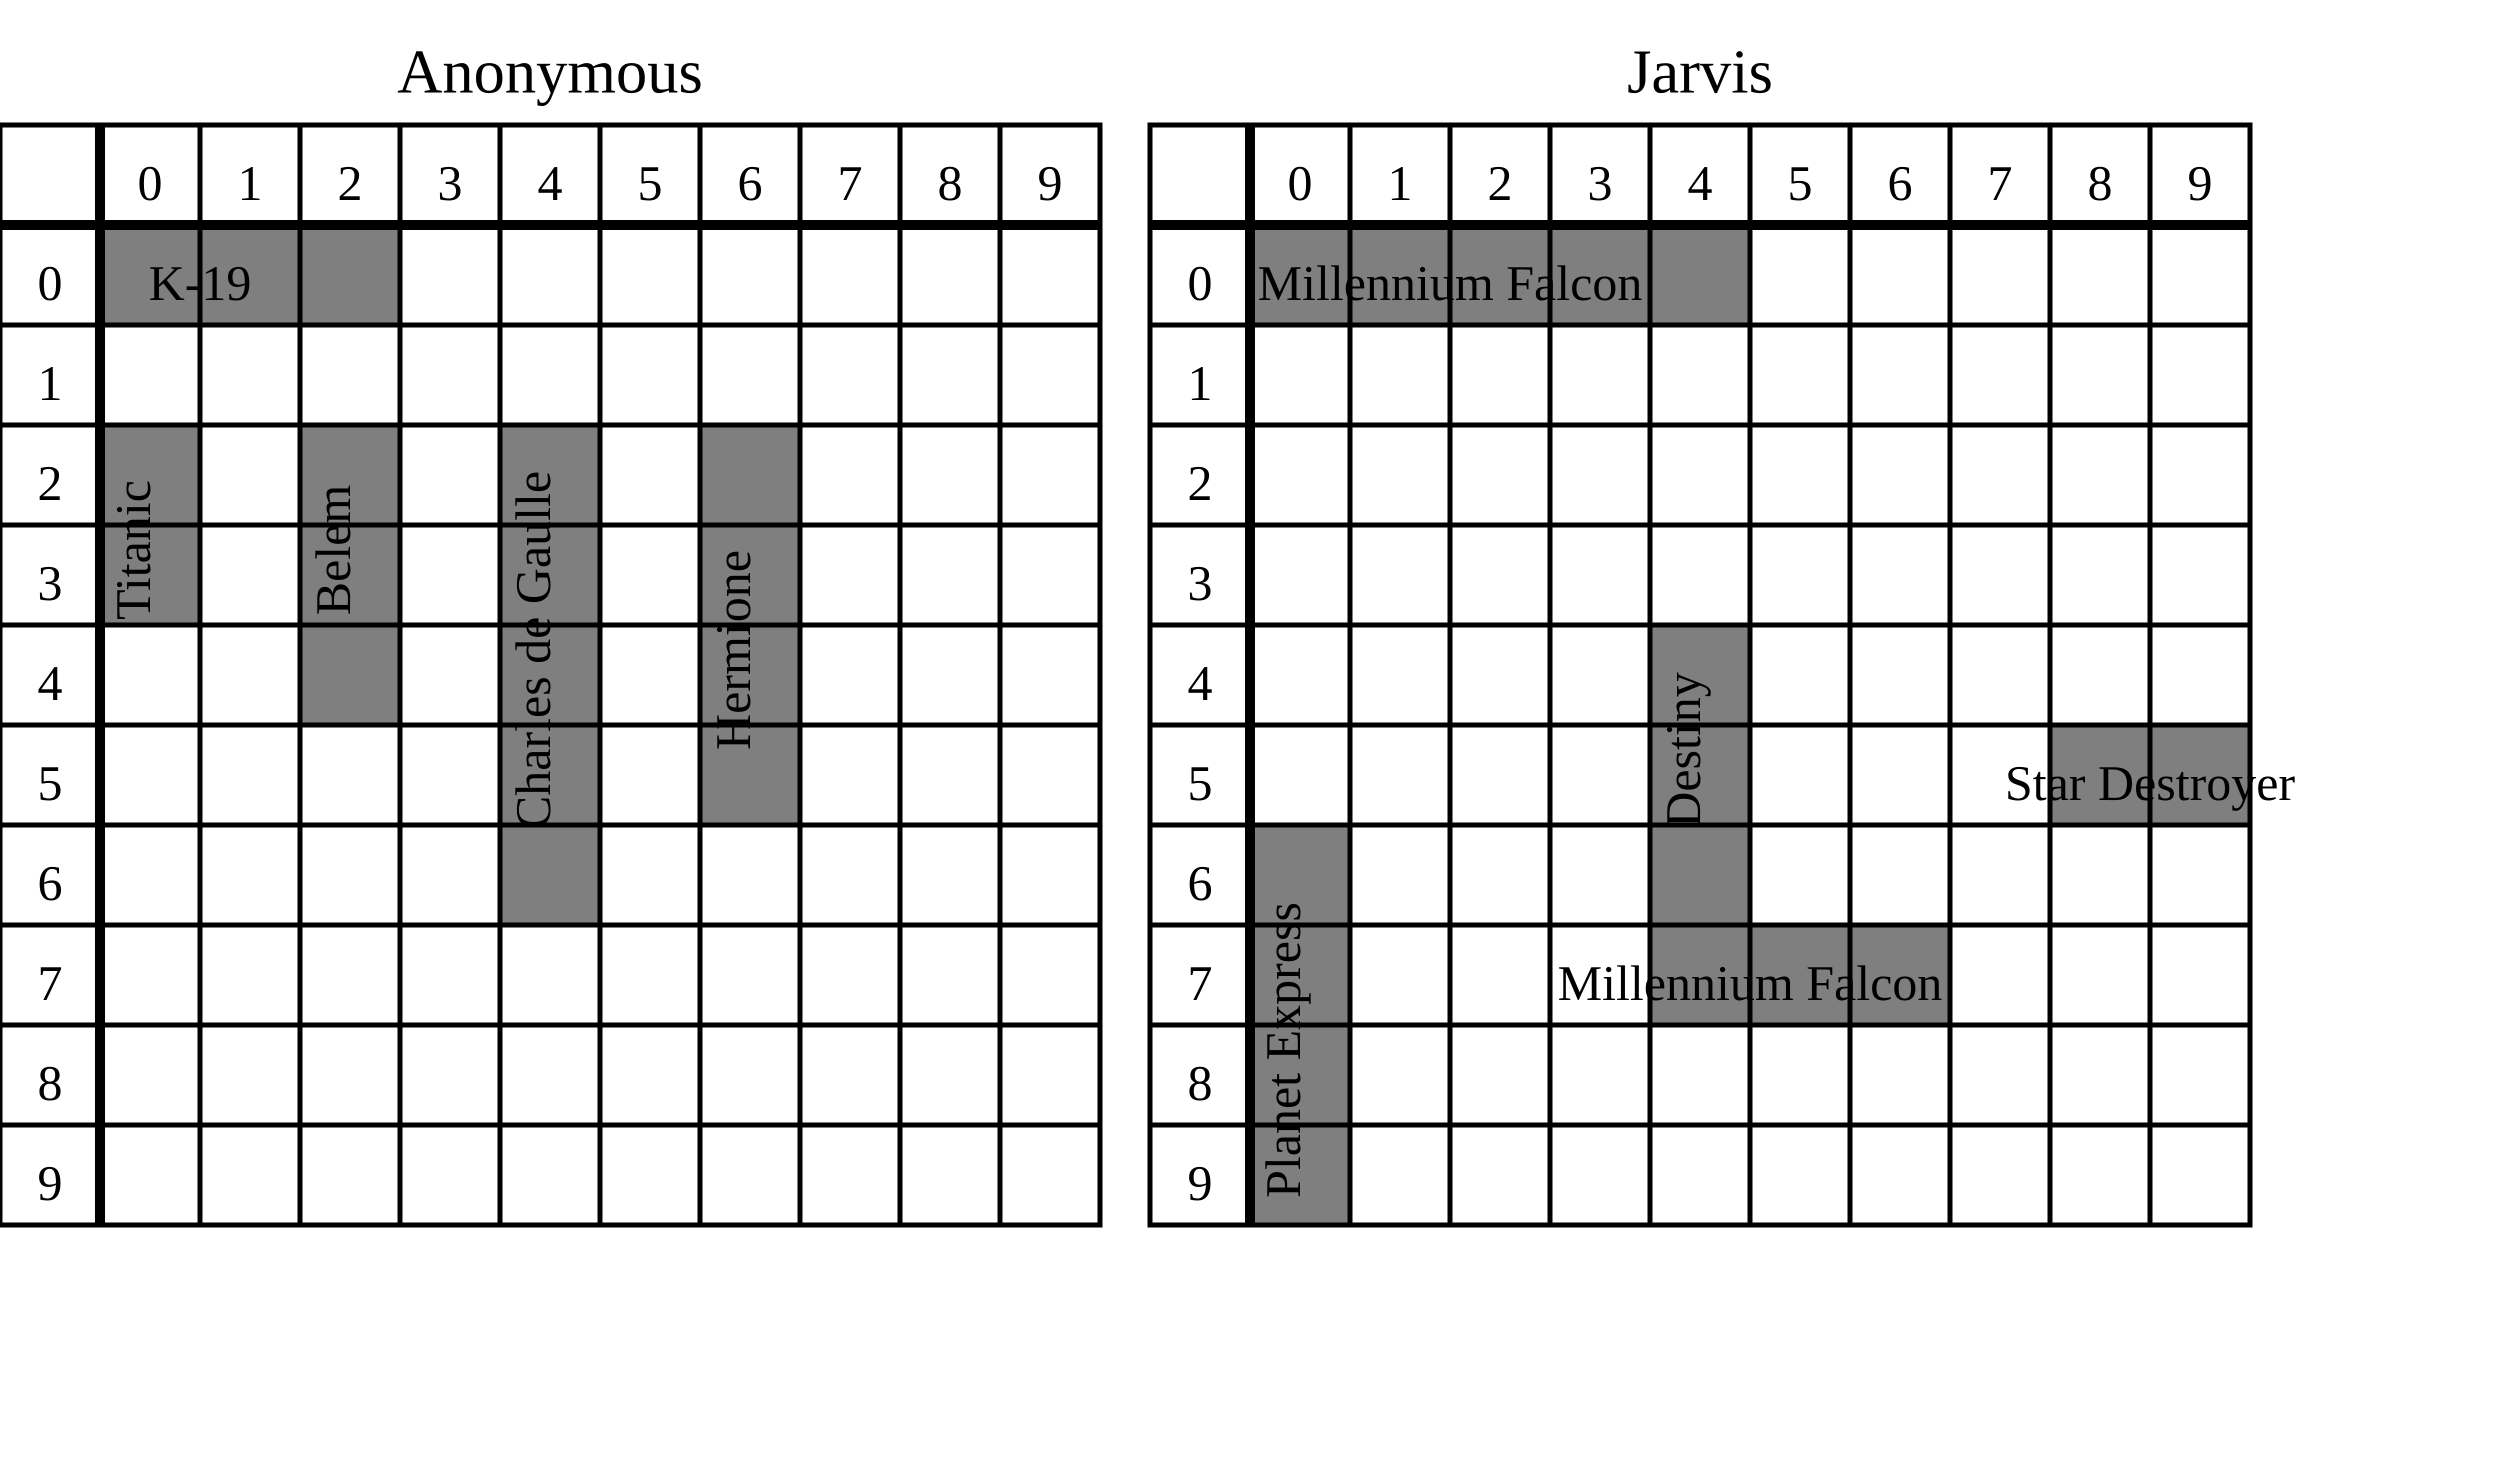
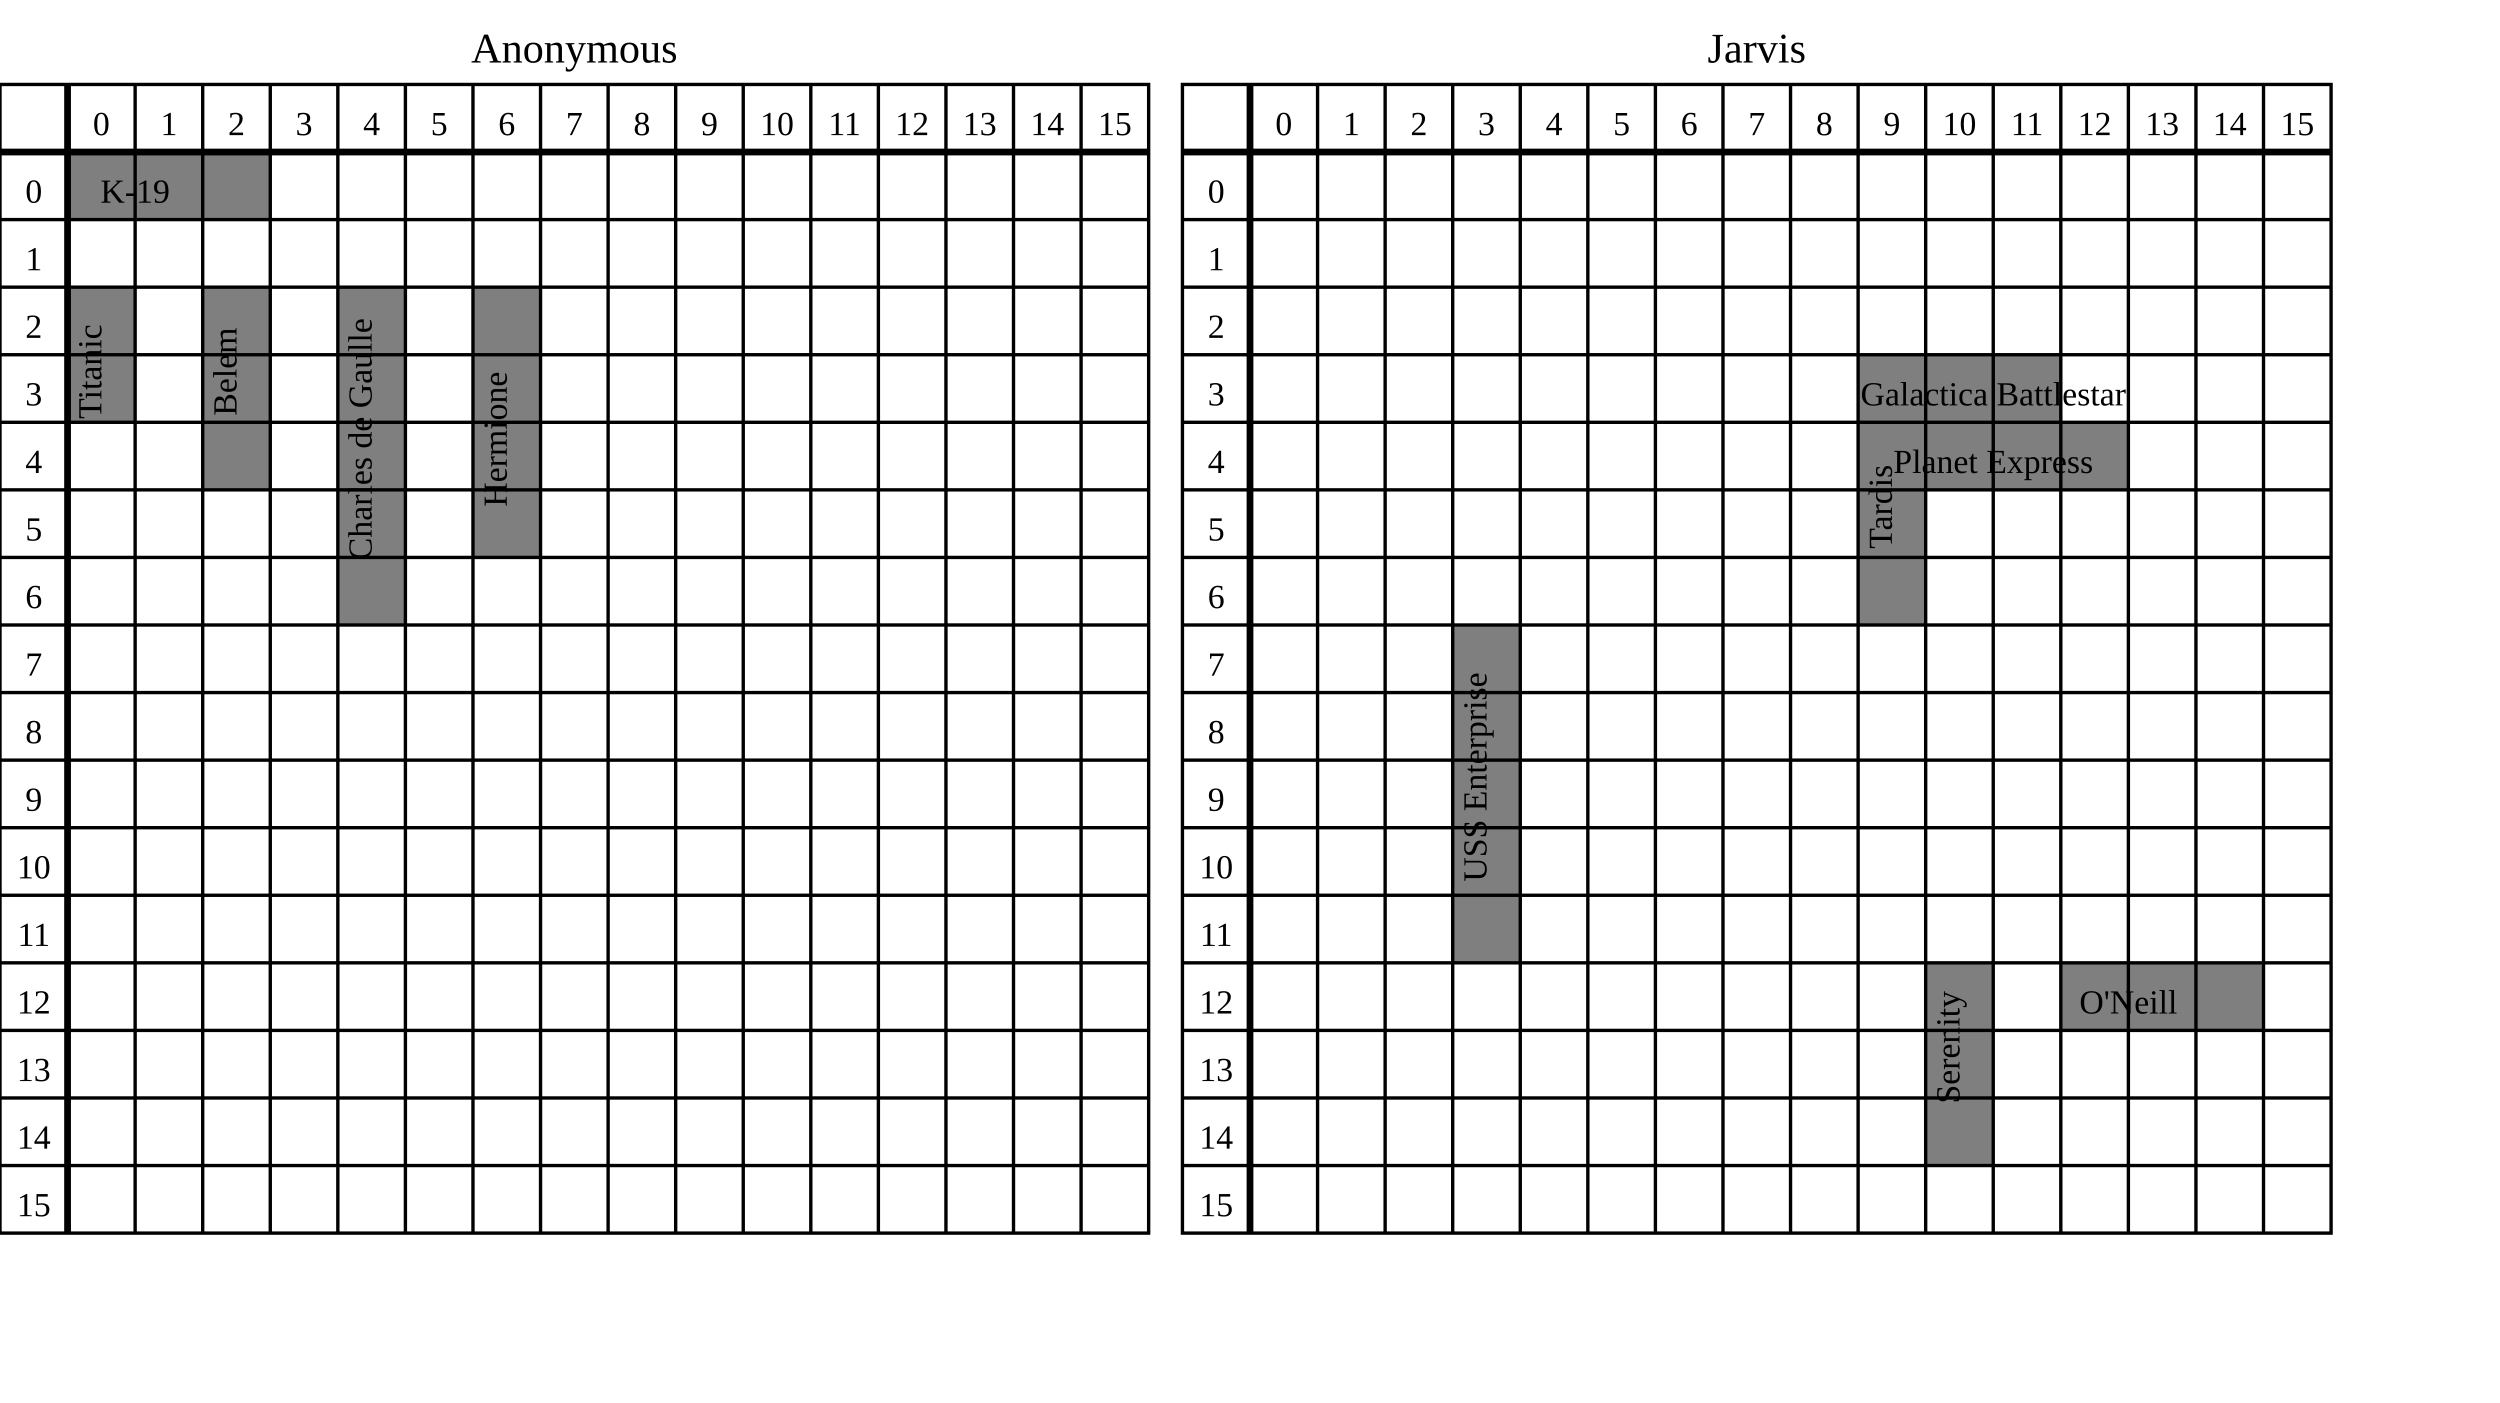
- <svg xmlns="http://www.w3.org/2000/svg" version="1.1" width="1000" height="590">
+ <svg xmlns="http://www.w3.org/2000/svg" version="1.1" width="1480" height="830">
  <defs>
    <symbol id="fire">
      <g transform="scale(40, 40)">
        <g transform="matrix(0.00220524,0,0,0.00220663,-0.03301685,-0.03549806)" id="g3381">
          <g id="g3">
            <linearGradient id="SVGID_1_" y2="16.456" gradientUnits="userSpaceOnUse" x2="230.93" y1="16.456" x1="229.97">
              <stop style="stop-color:#6D0000" offset="0" id="stop6" />
              <stop style="stop-color:#ED1C24" offset="1" id="stop8" />
            </linearGradient>
            <path style="fill:url(#SVGID_1_)" d="m 230.23,16.52 c 0.251,0.074 0.481,0.182 0.703,0.306 -0.321,-0.246 -0.64,-0.494 -0.962,-0.739 l 0.26,0.433 z" id="path10" />
            <linearGradient id="SVGID_2_" y2="17.204" gradientUnits="userSpaceOnUse" x2="231.92" y1="17.204" x1="230.93">
              <stop style="stop-color:#6D0000" offset="0" id="stop13" />
              <stop style="stop-color:#ED1C24" offset="1" id="stop15" />
            </linearGradient>
            <path style="fill:url(#SVGID_2_)" d="m 230.93,16.826 c 0.329,0.252 0.658,0.504 0.985,0.757 -0.3,-0.299 -0.63,-0.556 -0.99,-0.757 z" id="path17" />
            <linearGradient id="SVGID_3_" y2="243.42" gradientUnits="userSpaceOnUse" x2="468.44" y1="243.42" x1="14.975">
              <stop style="stop-color:#6D0000" offset="0" id="stop20" />
              <stop style="stop-color:#ED1C24" offset="1" id="stop22" />
            </linearGradient>
            <path style="fill:url(#SVGID_3_)" d="m 445.06,397.39 c -15.36,-0.273 -28.584,-7.196 -40.049,-16.6 -9.835,-6.95 -15.792,-17.681 -15.562,-29.751 0.822,-3.735 0.521,-7.889 3.288,-10.715 -2.205,-8.897 -3.043,-17.811 -2.047,-27.242 0.908,-4.34 2.047,-8.091 4.398,-11.682 2.091,-2.971 5.234,-3.259 8.45,-3.808 -4.513,-2.754 -7.283,-7.656 -7.341,-12.748 1.804,-8.32 9.981,-13.772 15.445,-19.844 11.279,-9.777 21.113,-20.493 24.546,-34.611 -2.625,2.307 -4.615,5.566 -7.744,7.369 -3.117,3.347 -7.759,4.659 -12.604,4.946 -3.995,-0.546 -8.683,-3.128 -9.749,-7.368 -1.976,-2.785 -1.587,-6.605 -1.212,-10.082 2.075,-5.537 5.004,-11.262 9.461,-15.459 10.757,-12.345 29.001,-12.589 43.565,-8.235 -14.781,-9.446 -35.662,-8.912 -51.527,-16.397 -6.057,-2.076 -11.682,-5.58 -16.238,-10.715 -4.297,-6.403 -5.897,-14.032 -6.316,-22.18 1.73,-14.465 9.504,-27.516 14.811,-41.159 9.577,-19.873 12.056,-43.827 10.758,-65.631 -2.118,18.272 -9.012,35.059 -21.27,48.932 l -10.281,8.581 c -9.434,7.744 -20.928,12.936 -32.984,13.555 -10.786,-0.836 -21.675,-3.273 -30.486,-9.735 -10.095,-7.874 -5.306,-22.02 -3.374,-32.39 -3.648,8.004 -10.441,18.171 -20.104,19.296 -6.345,1.831 -10.988,-4.572 -14.58,-7.773 l 0.073,-0.072 c -5.58,-6.994 -8.87,-14.782 -12.518,-22.728 -3.923,-10.239 -8.855,-19.786 -15.042,-28.901 -4.841,-6.85 -10.759,-11.903 -16.915,-16.66 1.351,1.34 2.261,3.459 3.892,4.562 6.116,9.201 7.904,20.046 7.082,31.525 -2.004,11.984 -8.191,23.088 -18.2,31.583 -5.58,3.446 -11.204,9.186 -18.357,8.234 -4.658,0.13 -8.091,-3.576 -11.105,-7.196 l -0.418,0.101 c -3.375,-5.999 -6.144,-12.257 -7.312,-18.948 -1.226,-4.226 -0.937,-8.827 -2.74,-12.634 0.477,5.855 0.606,11.551 -0.101,17.407 -0.332,9.763 -4.211,20.925 -14.624,24.516 -10.67,3.158 -19.468,-1.946 -26.997,-8.495 0.159,-0.865 -0.764,-0.432 -1.11,-0.922 -2.48,-2.611 -5.986,-4.024 -8.811,-6.447 -1.01,0.346 -0.938,-1.615 -1.789,-0.418 l -0.346,-1.009 c -0.086,0.086 -0.246,0.245 -0.419,0.245 -0.173,-0.331 -0.677,-0.504 -0.258,-0.75 l -1.616,-0.765 c -1.975,-1.917 -4.96,-3.519 -7.687,-4.514 -6.676,-5.018 -15.185,-7.312 -22.67,-9.792 0,0.174 0.087,0.26 -0.086,0.433 -0.506,0.173 -0.606,-0.417 -0.866,-0.677 -18.546,-5.264 -40.798,-5.727 -59.689,-0.707 -1.688,0.52 -2.958,1.644 -4.816,1.832 -4.226,2.077 -8.812,3.129 -12.332,6.734 15.071,-5.235 32.853,-9.143 49.192,-4.37 4.947,1.816 9.965,2.884 14.581,5.394 7.254,4.745 16.05,11.046 21.56,18.979 6.735,10.44 12.099,21.604 14.176,34.063 1.631,10.86 1.919,22.916 -0.619,33.386 -1.976,14.522 -16.585,23.405 -28.872,27.357 1.644,1.919 3.432,2.684 4.729,4.789 6.533,8.437 2.134,20.45 -1.773,28.712 -3.952,4.542 -7.802,9.173 -13.051,11.927 -19.511,10.456 -43.178,11.437 -65.488,14.796 22.829,-0.635 47.533,-1.803 66.67,11.09 4.961,3.188 10.009,7.284 13.109,12.187 2.51,5.493 3.173,12.706 -1.283,17.407 -7.528,3.734 -16.397,-0.261 -22.035,-5.293 1.398,4.903 4.585,9.043 8.68,12.387 1.731,2.02 4.789,1.832 5.985,3.852 8.335,2.654 16.383,8.683 22.974,14.969 5.35,7.097 8.653,15.389 7.125,24.301 0.13,5.364 -2.365,10.312 -5.135,14.666 -10.052,14.854 -18.56,29.377 -22.814,46.566 -0.418,0.765 -0.073,1.774 -0.923,2.309 -0.058,1.601 -0.13,3.733 -1.039,5.017 0.52,1.517 -0.317,2.728 -0.49,4.415 -1.284,7.153 -0.361,14.94 0.721,22.236 0.62,2.799 0.39,3.908 1.514,6.69 0.519,1.358 0.044,3.059 1.053,3.896 0.792,2.797 1.759,5.581 2.221,8.393 1.182,0.663 0.692,2.523 2.062,3.029 -0.158,2.204 2.307,3.805 3.013,5.146 -2.004,-5.321 -2.913,-11.436 -4.167,-17.52 -0.116,-12.231 1.471,-24.302 8.004,-34.555 1.888,-6.044 7.975,-10.354 11.739,-15.057 12.214,-10.211 26.434,-15.285 42.038,-16.786 10.514,-1.443 19.469,2.451 27.328,8.335 11.451,7.86 14.219,21.504 13.413,34.844 l 2.682,-4.774 c 5.437,-7.786 12.734,-16.269 22.858,-14.061 4.024,2.421 6.865,6.547 9.013,10.354 8.322,18.431 10.211,38.434 12.88,58.71 -0.795,-11.19 -0.045,-22.411 0.519,-33.963 1.441,-8.682 1.441,-18.086 5.781,-25.438 2.353,-2.409 3.938,-6.75 7.831,-7.108 -0.519,-1.371 -0.2,-3.232 0.476,-4.604 2.006,-3.59 6.216,-5.651 10.124,-6.546 1.947,0.231 4.312,-0.303 6.115,0.793 1.846,-0.706 3.071,0.981 4.86,1.227 4.341,2.25 9.635,5.25 12.734,8.954 0.027,-5.002 3.129,-8.854 5.394,-12.689 8.062,-9.418 20.507,-12.331 31.973,-13.211 8.22,-1.513 16.136,1.197 23.967,3.333 17.047,7.483 31.944,20.751 51.325,22.61 2.38,-0.546 4.441,1.833 6.966,1.125 8.682,0.938 14.191,0.133 22.585,-0.892 2.278,-0.795 4.916,-0.217 6.777,-1.256 l 0,0.173 c 4.24,-0.389 8.653,-1.616 12.791,-2.928 5.324,-2.178 12.102,-4.269 16.052,-7.629 -6.72,4.48 -15.3,4.99 -23.36,6.17 z M 403.04,197.8 c -0.174,0.159 -0.289,0.39 -0.448,0.562 -0.216,0.216 -0.461,0.361 -0.662,0.592 l 1.11,-1.15 z M 136.37,101.89 c 1.586,1.024 2.885,1.875 2.9,1.875 -1.198,-0.245 -2.221,-0.821 -3.303,-1.312 0.2,-0.27 0.2,-0.28 0.4,-0.56 z m -26.65,81.01 c 0,0 -0.865,-0.952 -0.951,-1.066 -0.203,-0.261 -0.26,-0.592 -0.461,-0.836 l 1.41,1.91 z m 265.77,154.74 c -1.152,3.201 -1.614,6.145 -1.889,8.162 l -0.258,1.731 -0.34,2.11 c 0,0 -0.043,1.759 -0.043,2.091 0,8.566 2.134,16.758 6.086,24.07 -0.75,-0.434 -1.456,-0.81 -2.235,-1.255 l -18.229,-9.62 -0.577,-0.332 -4.196,-1.167 c -7.773,-2.191 -17.45,-4.874 -28.31,-3 -18.402,1.614 -31.957,7.558 -41.36,18.127 -0.446,-0.143 -0.533,-0.173 -1.038,-0.331 -0.145,-0.015 -1.904,-0.158 -2.769,-0.23 -2.618,-0.634 -10.508,-2.542 -11.894,-2.786 l -2.73,-0.229 -2.48,0.562 c -9.403,2.135 -16.814,7.325 -20.854,14.609 l -0.199,0.345 -0.176,0.362 c -0.259,0.532 -0.171,1.125 -0.387,1.671 -1.025,0.98 -1.977,1.903 -2.698,2.812 -2.566,-3.302 -5.797,-6.646 -10.108,-9.242 l -2.351,-1.427 -2.669,-0.577 c -7.354,-1.602 -13.744,-0.521 -19.166,1.859 -3.878,-6.993 -8.912,-11.812 -13.642,-15.114 -12.489,-9.258 -25.57,-13.079 -38.895,-11.319 -11.624,1.14 -22.194,4.21 -31.87,8.768 1.542,-2.437 3.056,-4.846 4.772,-7.384 3.072,-4.816 6.851,-12.085 7.456,-20.823 l 0,0.129 c 0.015,-0.072 0,-0.146 0.015,-0.216 0.058,-0.736 0.231,-1.399 0.231,-2.15 0,-0.144 0,-0.288 -0.014,-0.417 0.158,-1.472 0.389,-2.928 0.389,-4.413 0,-10.153 -3.678,-20.334 -10.803,-29.81 l -0.807,-1.066 -0.981,-0.938 c -3.706,-3.548 -7.412,-6.202 -11.12,-8.869 2.309,-4.27 3.896,-8.897 3.896,-13.975 0,-5.033 -1.154,-10.282 -3.506,-15.416 l -0.446,-1.009 -0.606,-0.952 c -3.908,-6.173 -9.922,-11.899 -17.565,-16.845 5.985,-3.923 10.686,-8.74 14.305,-12.908 l 2.006,-2.336 0.979,-2.033 c 4.442,-9.389 6.663,-17.926 6.663,-25.569 0,-2.928 -0.621,-5.61 -1.284,-8.278 12.099,-8.062 20.117,-19.021 21.906,-31.64 1.456,-6.605 2.09,-13.311 2.09,-19.612 0,-7.053 -0.677,-13.586 -1.484,-18.907 -0.837,-5.062 -2.278,-10.065 -4.067,-15.1 1.414,-1.975 1.587,-2.234 3.158,-4.47 6.98,5.624 20.912,14.696 39.314,9.258 l 0.691,-0.23 c 5.278,-1.817 9.62,-5.177 13.455,-9.128 3.846,3.254 8.976,6.293 15.793,6.689 -0.164,-0.012 -0.325,-0.018 -0.493,-0.042 0,0 0.793,0.044 1.528,0.088 -0.351,-0.006 -0.693,-0.026 -1.036,-0.045 0.414,0.03 0.821,0.042 1.224,0.074 0.173,0 0.304,0.029 0.447,0.029 10.889,0.605 19.124,-5.148 24.156,-8.726 l 2.899,-1.99 1.326,-0.88 0.634,-0.548 c 7.109,-6.028 12.648,-13.166 16.774,-21.026 3.012,6.432 6.286,12.936 11.419,19.354 l 1.099,1.399 2.089,2.033 c 4.082,4.067 13.528,13.209 27.156,10.196 0.647,-0.087 1.255,-0.404 1.903,-0.534 1.976,3.866 4.674,7.586 8.868,10.859 10.125,7.428 22.859,11.638 38.953,12.879 l 1.054,0.071 1.053,-0.057 c 10.035,-0.506 19.902,-3.548 29.245,-8.552 -3.315,7.888 -6.359,16.498 -7.484,25.857 l -0.172,1.399 0.071,1.414 c 0.635,12.345 3.605,22.324 9.1,30.501 l 0.62,0.922 0.736,0.837 c 6.1,6.893 13.757,11.926 22.642,15.099 0.1,0.043 0.216,0.073 0.316,0.116 -0.015,0 -0.015,0.015 -0.015,0.029 0.086,0.03 0.174,0.101 0.274,0.129 0,0 -0.216,-0.087 -0.288,-0.115 -4.514,4.989 -8.351,10.989 -11.276,18.819 l -0.737,1.948 -0.217,2.047 c -0.187,1.615 -0.417,3.706 -0.417,6.072 0,3.316 0.895,7.167 2.566,11.045 1.716,5.48 5.062,9.807 9.273,12.865 -0.043,0.043 -4.428,4.413 -4.428,4.413 -5.494,5.264 -13.037,12.46 -15.415,23.535 l -0.392,1.773 0.029,1.816 c 0.015,2.785 0.447,5.51 1.196,8.15 -3.704,5.939 -5.363,11.723 -6.372,16.627 l -0.158,0.777 -0.089,0.794 c -0.345,3.217 -0.519,6.433 -0.519,9.648 0.01,5.49 0.69,11.06 1.71,16.67 z m 19.07,55.9 c 0.231,0.187 0.463,0.302 0.692,0.49 0.087,0.058 0.145,0.159 0.245,0.216 l -0.94,-0.71 z" id="path24" />
          </g>
          <g id="g26">
            <radialGradient id="SVGID_4_" gradientUnits="userSpaceOnUse" cy="16.456" cx="230.45" r="0.429">
              <stop style="stop-color:#FFF200" offset="0" id="stop29" />
              <stop style="stop-color:#F26822" offset="1" id="stop31" />
            </radialGradient>
            <path style="fill:url(#SVGID_4_)" d="m 230.23,16.52 c 0.251,0.074 0.481,0.182 0.703,0.306 -0.321,-0.246 -0.64,-0.494 -0.962,-0.739 l 0.26,0.433 z" id="path33" />
            <radialGradient id="SVGID_5_" gradientUnits="userSpaceOnUse" cy="17.204" cx="231.42" r="0.44">
              <stop style="stop-color:#FFF200" offset="0" id="stop36" />
              <stop style="stop-color:#F26822" offset="1" id="stop38" />
            </radialGradient>
            <path style="fill:url(#SVGID_5_)" d="m 230.93,16.826 c 0.329,0.252 0.658,0.504 0.985,0.757 -0.3,-0.299 -0.63,-0.556 -0.99,-0.757 z" id="path40" />
            <radialGradient id="SVGID_6_" gradientUnits="userSpaceOnUse" cy="236.07" cx="247.08" r="157.62">
              <stop style="stop-color:#FFF200" offset="0" id="stop43" />
              <stop style="stop-color:#F26822" offset="1" id="stop45" />
            </radialGradient>
            <path style="fill:url(#SVGID_6_)" d="m 403.04,197.8 c -0.174,0.159 -0.289,0.39 -0.448,0.562 -0.216,0.216 -0.461,0.361 -0.662,0.592 l 1.11,-1.15 z M 136.37,101.89 c 1.586,1.024 2.885,1.875 2.9,1.875 -1.198,-0.245 -2.221,-0.821 -3.303,-1.312 0.2,-0.27 0.2,-0.28 0.4,-0.56 z m -26.65,81.01 c 0,0 -0.865,-0.952 -0.951,-1.066 -0.203,-0.261 -0.26,-0.592 -0.461,-0.836 l 1.41,1.91 z m 265.77,154.74 c -1.152,3.201 -1.614,6.145 -1.889,8.162 l -0.258,1.731 -0.34,2.11 c 0,0 -0.043,1.759 -0.043,2.091 0,8.566 2.134,16.758 6.086,24.07 -0.75,-0.434 -1.456,-0.81 -2.235,-1.255 l -18.229,-9.62 -0.577,-0.332 -4.196,-1.167 c -7.773,-2.191 -17.45,-4.874 -28.31,-3 -18.402,1.614 -31.957,7.558 -41.36,18.127 -0.446,-0.143 -0.533,-0.173 -1.038,-0.331 -0.145,-0.015 -1.904,-0.158 -2.769,-0.23 -2.618,-0.634 -10.508,-2.542 -11.894,-2.786 l -2.73,-0.229 -2.48,0.562 c -9.403,2.135 -16.814,7.325 -20.854,14.609 l -0.199,0.345 -0.176,0.362 c -0.259,0.532 -0.171,1.125 -0.387,1.671 -1.025,0.98 -1.977,1.903 -2.698,2.812 -2.566,-3.302 -5.797,-6.646 -10.108,-9.242 l -2.351,-1.427 -2.669,-0.577 c -7.354,-1.602 -13.744,-0.521 -19.166,1.859 -3.878,-6.993 -8.912,-11.812 -13.642,-15.114 -12.489,-9.258 -25.57,-13.079 -38.895,-11.319 -11.624,1.14 -22.194,4.21 -31.87,8.768 1.542,-2.437 3.056,-4.846 4.772,-7.384 3.072,-4.816 6.851,-12.085 7.456,-20.823 l 0,0.129 c 0.015,-0.072 0,-0.146 0.015,-0.216 0.058,-0.736 0.231,-1.399 0.231,-2.15 0,-0.144 0,-0.288 -0.014,-0.417 0.158,-1.472 0.389,-2.928 0.389,-4.413 0,-10.153 -3.678,-20.334 -10.803,-29.81 l -0.807,-1.066 -0.981,-0.938 c -3.706,-3.548 -7.412,-6.202 -11.12,-8.869 2.309,-4.27 3.896,-8.897 3.896,-13.975 0,-5.033 -1.154,-10.282 -3.506,-15.416 l -0.446,-1.009 -0.606,-0.952 c -3.908,-6.173 -9.922,-11.899 -17.565,-16.845 5.985,-3.923 10.686,-8.74 14.305,-12.908 l 2.006,-2.336 0.979,-2.033 c 4.442,-9.389 6.663,-17.926 6.663,-25.569 0,-2.928 -0.621,-5.61 -1.284,-8.278 12.099,-8.062 20.117,-19.021 21.906,-31.64 1.456,-6.605 2.09,-13.311 2.09,-19.612 0,-7.053 -0.677,-13.586 -1.484,-18.907 -0.837,-5.062 -2.278,-10.065 -4.067,-15.1 1.414,-1.975 1.587,-2.234 3.158,-4.47 6.98,5.624 20.912,14.696 39.314,9.258 l 0.691,-0.23 c 5.278,-1.817 9.62,-5.177 13.455,-9.128 3.846,3.254 8.976,6.293 15.793,6.689 -0.164,-0.012 -0.325,-0.018 -0.493,-0.042 0,0 0.793,0.044 1.528,0.088 -0.351,-0.006 -0.693,-0.026 -1.036,-0.045 0.414,0.03 0.821,0.042 1.224,0.074 0.173,0 0.304,0.029 0.447,0.029 10.889,0.605 19.124,-5.148 24.156,-8.726 l 2.899,-1.99 1.326,-0.88 0.634,-0.548 c 7.109,-6.028 12.648,-13.166 16.774,-21.026 3.012,6.432 6.286,12.936 11.419,19.354 l 1.099,1.399 2.089,2.033 c 4.082,4.067 13.528,13.209 27.156,10.196 0.647,-0.087 1.255,-0.404 1.903,-0.534 1.976,3.866 4.674,7.586 8.868,10.859 10.125,7.428 22.859,11.638 38.953,12.879 l 1.054,0.071 1.053,-0.057 c 10.035,-0.506 19.902,-3.548 29.245,-8.552 -3.315,7.888 -6.359,16.498 -7.484,25.857 l -0.172,1.399 0.071,1.414 c 0.635,12.345 3.605,22.324 9.1,30.501 l 0.62,0.922 0.736,0.837 c 6.1,6.893 13.757,11.926 22.642,15.099 0.1,0.043 0.216,0.073 0.316,0.116 -0.015,0 -0.015,0.015 -0.015,0.029 0.086,0.03 0.174,0.101 0.274,0.129 0,0 -0.216,-0.087 -0.288,-0.115 -4.514,4.989 -8.351,10.989 -11.276,18.819 l -0.737,1.948 -0.217,2.047 c -0.187,1.615 -0.417,3.706 -0.417,6.072 0,3.316 0.895,7.167 2.566,11.045 1.716,5.48 5.062,9.807 9.273,12.865 -0.043,0.043 -4.428,4.413 -4.428,4.413 -5.494,5.264 -13.037,12.46 -15.415,23.535 l -0.392,1.773 0.029,1.816 c 0.015,2.785 0.447,5.51 1.196,8.15 -3.704,5.939 -5.363,11.723 -6.372,16.627 l -0.158,0.777 -0.089,0.794 c -0.345,3.217 -0.519,6.433 -0.519,9.648 0.01,5.49 0.69,11.06 1.71,16.67 z m 19.07,55.9 c 0.231,0.187 0.463,0.302 0.692,0.49 0.087,0.058 0.145,0.159 0.245,0.216 l -0.94,-0.71 z" id="path47" />
          </g>
        </g>
      </g>
    </symbol>
    <symbol id="missed">
      <g transform="scale(40, 40)">
        <g>
          <circle r="0.049" cy="0.5" cx="0.5" id="path3430" style="opacity:1;fill:#001560;fill-opacity:1;stroke:none;stroke-width:0.6;stroke-miterlimit:4;stroke-dasharray:none;stroke-opacity:1" />
          <circle r="0.129" cy="0.5" cx="0.5" id="path3430-2" style="opacity:0.8;fill:none;fill-opacity:1;stroke:#001560;stroke-width:0.038;stroke-miterlimit:4;stroke-dasharray:none;stroke-opacity:1" />
          <circle r="0.248" cy="0.5" cx="0.5" id="path3430-2-7" style="opacity:0.65;fill:none;fill-opacity:1;stroke:#001560;stroke-width:0.043;stroke-miterlimit:4;stroke-dasharray:none;stroke-opacity:1" />
          <circle r="0.403" cy="0.5" cx="0.5" id="path3430-2-7-4" style="opacity:0.5;fill:none;fill-opacity:1;stroke:#001560;stroke-width:0.07;stroke-miterlimit:4;stroke-dasharray:none;stroke-opacity:1" />
        </g>
      </g>
    </symbol>
  </defs>
-   <text x="220" y="25" transform="translate(0, 12) " alignment-baseline="central" fill="" text-anchor="middle" font-size="25">Anonymous</text>
-   <text x="680" y="25" transform="translate(0, 12) " alignment-baseline="central" fill="" text-anchor="middle" font-size="25">Jarvis</text>
+   <text x="340" y="25" transform="translate(0, 12) " alignment-baseline="central" fill="" text-anchor="middle" font-size="25">Anonymous</text>
+   <text x="1040" y="25" transform="translate(0, 12) " alignment-baseline="central" fill="" text-anchor="middle" font-size="25">Jarvis</text>
  <g transform="translate(0, 50)">
    <g>
-       <rect x="0" y="0" width="440" height="440" style="fill:rgb(255,255,255);stroke-width:2;stroke:rgb(0,0,0)" />
-       <line x1="40" y1="0" x2="40" y2="440" style="stroke:rgb(0,0,0);stroke-width:4" />
-       <line x1="0" y1="40" x2="440" y2="40" style="stroke:rgb(0,0,0);stroke-width:4" />
-       <line x1="80" y1="0" x2="80" y2="440" style="stroke:rgb(0,0,0);stroke-width:2" />
-       <line x1="120" y1="0" x2="120" y2="440" style="stroke:rgb(0,0,0);stroke-width:2" />
-       <line x1="160" y1="0" x2="160" y2="440" style="stroke:rgb(0,0,0);stroke-width:2" />
-       <line x1="200" y1="0" x2="200" y2="440" style="stroke:rgb(0,0,0);stroke-width:2" />
-       <line x1="240" y1="0" x2="240" y2="440" style="stroke:rgb(0,0,0);stroke-width:2" />
-       <line x1="280" y1="0" x2="280" y2="440" style="stroke:rgb(0,0,0);stroke-width:2" />
-       <line x1="320" y1="0" x2="320" y2="440" style="stroke:rgb(0,0,0);stroke-width:2" />
-       <line x1="360" y1="0" x2="360" y2="440" style="stroke:rgb(0,0,0);stroke-width:2" />
-       <line x1="400" y1="0" x2="400" y2="440" style="stroke:rgb(0,0,0);stroke-width:2" />
-       <line x1="0" y1="80" x2="440" y2="80" style="stroke:rgb(0,0,0);stroke-width:2" />
-       <line x1="0" y1="120" x2="440" y2="120" style="stroke:rgb(0,0,0);stroke-width:2" />
-       <line x1="0" y1="160" x2="440" y2="160" style="stroke:rgb(0,0,0);stroke-width:2" />
-       <line x1="0" y1="200" x2="440" y2="200" style="stroke:rgb(0,0,0);stroke-width:2" />
-       <line x1="0" y1="240" x2="440" y2="240" style="stroke:rgb(0,0,0);stroke-width:2" />
-       <line x1="0" y1="280" x2="440" y2="280" style="stroke:rgb(0,0,0);stroke-width:2" />
-       <line x1="0" y1="320" x2="440" y2="320" style="stroke:rgb(0,0,0);stroke-width:2" />
-       <line x1="0" y1="360" x2="440" y2="360" style="stroke:rgb(0,0,0);stroke-width:2" />
-       <line x1="0" y1="400" x2="440" y2="400" style="stroke:rgb(0,0,0);stroke-width:2" />
+       <rect x="0" y="0" width="680" height="680" style="fill:rgb(255,255,255);stroke-width:2;stroke:rgb(0,0,0)" />
+       <line x1="40" y1="0" x2="40" y2="680" style="stroke:rgb(0,0,0);stroke-width:4" />
+       <line x1="0" y1="40" x2="680" y2="40" style="stroke:rgb(0,0,0);stroke-width:4" />
+       <line x1="80" y1="0" x2="80" y2="680" style="stroke:rgb(0,0,0);stroke-width:2" />
+       <line x1="120" y1="0" x2="120" y2="680" style="stroke:rgb(0,0,0);stroke-width:2" />
+       <line x1="160" y1="0" x2="160" y2="680" style="stroke:rgb(0,0,0);stroke-width:2" />
+       <line x1="200" y1="0" x2="200" y2="680" style="stroke:rgb(0,0,0);stroke-width:2" />
+       <line x1="240" y1="0" x2="240" y2="680" style="stroke:rgb(0,0,0);stroke-width:2" />
+       <line x1="280" y1="0" x2="280" y2="680" style="stroke:rgb(0,0,0);stroke-width:2" />
+       <line x1="320" y1="0" x2="320" y2="680" style="stroke:rgb(0,0,0);stroke-width:2" />
+       <line x1="360" y1="0" x2="360" y2="680" style="stroke:rgb(0,0,0);stroke-width:2" />
+       <line x1="400" y1="0" x2="400" y2="680" style="stroke:rgb(0,0,0);stroke-width:2" />
+       <line x1="440" y1="0" x2="440" y2="680" style="stroke:rgb(0,0,0);stroke-width:2" />
+       <line x1="480" y1="0" x2="480" y2="680" style="stroke:rgb(0,0,0);stroke-width:2" />
+       <line x1="520" y1="0" x2="520" y2="680" style="stroke:rgb(0,0,0);stroke-width:2" />
+       <line x1="560" y1="0" x2="560" y2="680" style="stroke:rgb(0,0,0);stroke-width:2" />
+       <line x1="600" y1="0" x2="600" y2="680" style="stroke:rgb(0,0,0);stroke-width:2" />
+       <line x1="640" y1="0" x2="640" y2="680" style="stroke:rgb(0,0,0);stroke-width:2" />
+       <line x1="0" y1="80" x2="680" y2="80" style="stroke:rgb(0,0,0);stroke-width:2" />
+       <line x1="0" y1="120" x2="680" y2="120" style="stroke:rgb(0,0,0);stroke-width:2" />
+       <line x1="0" y1="160" x2="680" y2="160" style="stroke:rgb(0,0,0);stroke-width:2" />
+       <line x1="0" y1="200" x2="680" y2="200" style="stroke:rgb(0,0,0);stroke-width:2" />
+       <line x1="0" y1="240" x2="680" y2="240" style="stroke:rgb(0,0,0);stroke-width:2" />
+       <line x1="0" y1="280" x2="680" y2="280" style="stroke:rgb(0,0,0);stroke-width:2" />
+       <line x1="0" y1="320" x2="680" y2="320" style="stroke:rgb(0,0,0);stroke-width:2" />
+       <line x1="0" y1="360" x2="680" y2="360" style="stroke:rgb(0,0,0);stroke-width:2" />
+       <line x1="0" y1="400" x2="680" y2="400" style="stroke:rgb(0,0,0);stroke-width:2" />
+       <line x1="0" y1="440" x2="680" y2="440" style="stroke:rgb(0,0,0);stroke-width:2" />
+       <line x1="0" y1="480" x2="680" y2="480" style="stroke:rgb(0,0,0);stroke-width:2" />
+       <line x1="0" y1="520" x2="680" y2="520" style="stroke:rgb(0,0,0);stroke-width:2" />
+       <line x1="0" y1="560" x2="680" y2="560" style="stroke:rgb(0,0,0);stroke-width:2" />
+       <line x1="0" y1="600" x2="680" y2="600" style="stroke:rgb(0,0,0);stroke-width:2" />
+       <line x1="0" y1="640" x2="680" y2="640" style="stroke:rgb(0,0,0);stroke-width:2" />
      <text x="60" y="20" transform="translate(0, 10) " alignment-baseline="central" fill="" text-anchor="middle" font-size="20">0</text>
      <text x="100" y="20" transform="translate(0, 10) " alignment-baseline="central" fill="" text-anchor="middle" font-size="20">1</text>
      <text x="140" y="20" transform="translate(0, 10) " alignment-baseline="central" fill="" text-anchor="middle" font-size="20">2</text>
      <text x="180" y="20" transform="translate(0, 10) " alignment-baseline="central" fill="" text-anchor="middle" font-size="20">3</text>
      <text x="220" y="20" transform="translate(0, 10) " alignment-baseline="central" fill="" text-anchor="middle" font-size="20">4</text>
      <text x="260" y="20" transform="translate(0, 10) " alignment-baseline="central" fill="" text-anchor="middle" font-size="20">5</text>
      <text x="300" y="20" transform="translate(0, 10) " alignment-baseline="central" fill="" text-anchor="middle" font-size="20">6</text>
      <text x="340" y="20" transform="translate(0, 10) " alignment-baseline="central" fill="" text-anchor="middle" font-size="20">7</text>
      <text x="380" y="20" transform="translate(0, 10) " alignment-baseline="central" fill="" text-anchor="middle" font-size="20">8</text>
      <text x="420" y="20" transform="translate(0, 10) " alignment-baseline="central" fill="" text-anchor="middle" font-size="20">9</text>
+       <text x="460" y="20" transform="translate(0, 10) " alignment-baseline="central" fill="" text-anchor="middle" font-size="20">10</text>
+       <text x="500" y="20" transform="translate(0, 10) " alignment-baseline="central" fill="" text-anchor="middle" font-size="20">11</text>
+       <text x="540" y="20" transform="translate(0, 10) " alignment-baseline="central" fill="" text-anchor="middle" font-size="20">12</text>
+       <text x="580" y="20" transform="translate(0, 10) " alignment-baseline="central" fill="" text-anchor="middle" font-size="20">13</text>
+       <text x="620" y="20" transform="translate(0, 10) " alignment-baseline="central" fill="" text-anchor="middle" font-size="20">14</text>
+       <text x="660" y="20" transform="translate(0, 10) " alignment-baseline="central" fill="" text-anchor="middle" font-size="20">15</text>
      <text x="20" y="60" transform="translate(0, 10) " alignment-baseline="central" fill="" text-anchor="middle" font-size="20">0</text>
      <text x="20" y="100" transform="translate(0, 10) " alignment-baseline="central" fill="" text-anchor="middle" font-size="20">1</text>
      <text x="20" y="140" transform="translate(0, 10) " alignment-baseline="central" fill="" text-anchor="middle" font-size="20">2</text>
      <text x="20" y="180" transform="translate(0, 10) " alignment-baseline="central" fill="" text-anchor="middle" font-size="20">3</text>
      <text x="20" y="220" transform="translate(0, 10) " alignment-baseline="central" fill="" text-anchor="middle" font-size="20">4</text>
      <text x="20" y="260" transform="translate(0, 10) " alignment-baseline="central" fill="" text-anchor="middle" font-size="20">5</text>
      <text x="20" y="300" transform="translate(0, 10) " alignment-baseline="central" fill="" text-anchor="middle" font-size="20">6</text>
      <text x="20" y="340" transform="translate(0, 10) " alignment-baseline="central" fill="" text-anchor="middle" font-size="20">7</text>
      <text x="20" y="380" transform="translate(0, 10) " alignment-baseline="central" fill="" text-anchor="middle" font-size="20">8</text>
      <text x="20" y="420" transform="translate(0, 10) " alignment-baseline="central" fill="" text-anchor="middle" font-size="20">9</text>
+       <text x="20" y="460" transform="translate(0, 10) " alignment-baseline="central" fill="" text-anchor="middle" font-size="20">10</text>
+       <text x="20" y="500" transform="translate(0, 10) " alignment-baseline="central" fill="" text-anchor="middle" font-size="20">11</text>
+       <text x="20" y="540" transform="translate(0, 10) " alignment-baseline="central" fill="" text-anchor="middle" font-size="20">12</text>
+       <text x="20" y="580" transform="translate(0, 10) " alignment-baseline="central" fill="" text-anchor="middle" font-size="20">13</text>
+       <text x="20" y="620" transform="translate(0, 10) " alignment-baseline="central" fill="" text-anchor="middle" font-size="20">14</text>
+       <text x="20" y="660" transform="translate(0, 10) " alignment-baseline="central" fill="" text-anchor="middle" font-size="20">15</text>
    </g>
    <rect x="280" y="120" width="40" height="160" style="fill:rgb(0, 0, 0);fill-opacity:0.5;" />
    <text x="300" y="200" transform="translate(0, 10) rotate(-90, 300, 200)" alignment-baseline="central" fill="" text-anchor="middle" font-size="20">Hermione</text>
    <rect x="40" y="40" width="120" height="40" style="fill:rgb(0, 0, 0);fill-opacity:0.5;" />
    <text x="80" y="60" transform="translate(0, 10) " alignment-baseline="central" fill="" text-anchor="middle" font-size="20">K-19</text>
    <rect x="40" y="120" width="40" height="80" style="fill:rgb(0, 0, 0);fill-opacity:0.5;" />
    <text x="60" y="160" transform="translate(0, 10) rotate(-90, 60, 160)" alignment-baseline="central" fill="" text-anchor="middle" font-size="20">Titanic</text>
    <rect x="120" y="120" width="40" height="120" style="fill:rgb(0, 0, 0);fill-opacity:0.5;" />
    <text x="140" y="160" transform="translate(0, 10) rotate(-90, 140, 160)" alignment-baseline="central" fill="" text-anchor="middle" font-size="20">Belem</text>
    <rect x="200" y="120" width="40" height="200" style="fill:rgb(0, 0, 0);fill-opacity:0.5;" />
    <text x="220" y="200" transform="translate(0, 10) rotate(-90, 220, 200)" alignment-baseline="central" fill="" text-anchor="middle" font-size="20">Charles de Gaulle</text>
  </g>
-   <g transform="translate(460, 50)">
+   <g transform="translate(700, 50)">
    <g>
-       <rect x="0" y="0" width="440" height="440" style="fill:rgb(255,255,255);stroke-width:2;stroke:rgb(0,0,0)" />
-       <line x1="40" y1="0" x2="40" y2="440" style="stroke:rgb(0,0,0);stroke-width:4" />
-       <line x1="0" y1="40" x2="440" y2="40" style="stroke:rgb(0,0,0);stroke-width:4" />
-       <line x1="80" y1="0" x2="80" y2="440" style="stroke:rgb(0,0,0);stroke-width:2" />
-       <line x1="120" y1="0" x2="120" y2="440" style="stroke:rgb(0,0,0);stroke-width:2" />
-       <line x1="160" y1="0" x2="160" y2="440" style="stroke:rgb(0,0,0);stroke-width:2" />
-       <line x1="200" y1="0" x2="200" y2="440" style="stroke:rgb(0,0,0);stroke-width:2" />
-       <line x1="240" y1="0" x2="240" y2="440" style="stroke:rgb(0,0,0);stroke-width:2" />
-       <line x1="280" y1="0" x2="280" y2="440" style="stroke:rgb(0,0,0);stroke-width:2" />
-       <line x1="320" y1="0" x2="320" y2="440" style="stroke:rgb(0,0,0);stroke-width:2" />
-       <line x1="360" y1="0" x2="360" y2="440" style="stroke:rgb(0,0,0);stroke-width:2" />
-       <line x1="400" y1="0" x2="400" y2="440" style="stroke:rgb(0,0,0);stroke-width:2" />
-       <line x1="0" y1="80" x2="440" y2="80" style="stroke:rgb(0,0,0);stroke-width:2" />
-       <line x1="0" y1="120" x2="440" y2="120" style="stroke:rgb(0,0,0);stroke-width:2" />
-       <line x1="0" y1="160" x2="440" y2="160" style="stroke:rgb(0,0,0);stroke-width:2" />
-       <line x1="0" y1="200" x2="440" y2="200" style="stroke:rgb(0,0,0);stroke-width:2" />
-       <line x1="0" y1="240" x2="440" y2="240" style="stroke:rgb(0,0,0);stroke-width:2" />
-       <line x1="0" y1="280" x2="440" y2="280" style="stroke:rgb(0,0,0);stroke-width:2" />
-       <line x1="0" y1="320" x2="440" y2="320" style="stroke:rgb(0,0,0);stroke-width:2" />
-       <line x1="0" y1="360" x2="440" y2="360" style="stroke:rgb(0,0,0);stroke-width:2" />
-       <line x1="0" y1="400" x2="440" y2="400" style="stroke:rgb(0,0,0);stroke-width:2" />
+       <rect x="0" y="0" width="680" height="680" style="fill:rgb(255,255,255);stroke-width:2;stroke:rgb(0,0,0)" />
+       <line x1="40" y1="0" x2="40" y2="680" style="stroke:rgb(0,0,0);stroke-width:4" />
+       <line x1="0" y1="40" x2="680" y2="40" style="stroke:rgb(0,0,0);stroke-width:4" />
+       <line x1="80" y1="0" x2="80" y2="680" style="stroke:rgb(0,0,0);stroke-width:2" />
+       <line x1="120" y1="0" x2="120" y2="680" style="stroke:rgb(0,0,0);stroke-width:2" />
+       <line x1="160" y1="0" x2="160" y2="680" style="stroke:rgb(0,0,0);stroke-width:2" />
+       <line x1="200" y1="0" x2="200" y2="680" style="stroke:rgb(0,0,0);stroke-width:2" />
+       <line x1="240" y1="0" x2="240" y2="680" style="stroke:rgb(0,0,0);stroke-width:2" />
+       <line x1="280" y1="0" x2="280" y2="680" style="stroke:rgb(0,0,0);stroke-width:2" />
+       <line x1="320" y1="0" x2="320" y2="680" style="stroke:rgb(0,0,0);stroke-width:2" />
+       <line x1="360" y1="0" x2="360" y2="680" style="stroke:rgb(0,0,0);stroke-width:2" />
+       <line x1="400" y1="0" x2="400" y2="680" style="stroke:rgb(0,0,0);stroke-width:2" />
+       <line x1="440" y1="0" x2="440" y2="680" style="stroke:rgb(0,0,0);stroke-width:2" />
+       <line x1="480" y1="0" x2="480" y2="680" style="stroke:rgb(0,0,0);stroke-width:2" />
+       <line x1="520" y1="0" x2="520" y2="680" style="stroke:rgb(0,0,0);stroke-width:2" />
+       <line x1="560" y1="0" x2="560" y2="680" style="stroke:rgb(0,0,0);stroke-width:2" />
+       <line x1="600" y1="0" x2="600" y2="680" style="stroke:rgb(0,0,0);stroke-width:2" />
+       <line x1="640" y1="0" x2="640" y2="680" style="stroke:rgb(0,0,0);stroke-width:2" />
+       <line x1="0" y1="80" x2="680" y2="80" style="stroke:rgb(0,0,0);stroke-width:2" />
+       <line x1="0" y1="120" x2="680" y2="120" style="stroke:rgb(0,0,0);stroke-width:2" />
+       <line x1="0" y1="160" x2="680" y2="160" style="stroke:rgb(0,0,0);stroke-width:2" />
+       <line x1="0" y1="200" x2="680" y2="200" style="stroke:rgb(0,0,0);stroke-width:2" />
+       <line x1="0" y1="240" x2="680" y2="240" style="stroke:rgb(0,0,0);stroke-width:2" />
+       <line x1="0" y1="280" x2="680" y2="280" style="stroke:rgb(0,0,0);stroke-width:2" />
+       <line x1="0" y1="320" x2="680" y2="320" style="stroke:rgb(0,0,0);stroke-width:2" />
+       <line x1="0" y1="360" x2="680" y2="360" style="stroke:rgb(0,0,0);stroke-width:2" />
+       <line x1="0" y1="400" x2="680" y2="400" style="stroke:rgb(0,0,0);stroke-width:2" />
+       <line x1="0" y1="440" x2="680" y2="440" style="stroke:rgb(0,0,0);stroke-width:2" />
+       <line x1="0" y1="480" x2="680" y2="480" style="stroke:rgb(0,0,0);stroke-width:2" />
+       <line x1="0" y1="520" x2="680" y2="520" style="stroke:rgb(0,0,0);stroke-width:2" />
+       <line x1="0" y1="560" x2="680" y2="560" style="stroke:rgb(0,0,0);stroke-width:2" />
+       <line x1="0" y1="600" x2="680" y2="600" style="stroke:rgb(0,0,0);stroke-width:2" />
+       <line x1="0" y1="640" x2="680" y2="640" style="stroke:rgb(0,0,0);stroke-width:2" />
      <text x="60" y="20" transform="translate(0, 10) " alignment-baseline="central" fill="" text-anchor="middle" font-size="20">0</text>
      <text x="100" y="20" transform="translate(0, 10) " alignment-baseline="central" fill="" text-anchor="middle" font-size="20">1</text>
      <text x="140" y="20" transform="translate(0, 10) " alignment-baseline="central" fill="" text-anchor="middle" font-size="20">2</text>
      <text x="180" y="20" transform="translate(0, 10) " alignment-baseline="central" fill="" text-anchor="middle" font-size="20">3</text>
      <text x="220" y="20" transform="translate(0, 10) " alignment-baseline="central" fill="" text-anchor="middle" font-size="20">4</text>
      <text x="260" y="20" transform="translate(0, 10) " alignment-baseline="central" fill="" text-anchor="middle" font-size="20">5</text>
      <text x="300" y="20" transform="translate(0, 10) " alignment-baseline="central" fill="" text-anchor="middle" font-size="20">6</text>
      <text x="340" y="20" transform="translate(0, 10) " alignment-baseline="central" fill="" text-anchor="middle" font-size="20">7</text>
      <text x="380" y="20" transform="translate(0, 10) " alignment-baseline="central" fill="" text-anchor="middle" font-size="20">8</text>
      <text x="420" y="20" transform="translate(0, 10) " alignment-baseline="central" fill="" text-anchor="middle" font-size="20">9</text>
+       <text x="460" y="20" transform="translate(0, 10) " alignment-baseline="central" fill="" text-anchor="middle" font-size="20">10</text>
+       <text x="500" y="20" transform="translate(0, 10) " alignment-baseline="central" fill="" text-anchor="middle" font-size="20">11</text>
+       <text x="540" y="20" transform="translate(0, 10) " alignment-baseline="central" fill="" text-anchor="middle" font-size="20">12</text>
+       <text x="580" y="20" transform="translate(0, 10) " alignment-baseline="central" fill="" text-anchor="middle" font-size="20">13</text>
+       <text x="620" y="20" transform="translate(0, 10) " alignment-baseline="central" fill="" text-anchor="middle" font-size="20">14</text>
+       <text x="660" y="20" transform="translate(0, 10) " alignment-baseline="central" fill="" text-anchor="middle" font-size="20">15</text>
      <text x="20" y="60" transform="translate(0, 10) " alignment-baseline="central" fill="" text-anchor="middle" font-size="20">0</text>
      <text x="20" y="100" transform="translate(0, 10) " alignment-baseline="central" fill="" text-anchor="middle" font-size="20">1</text>
      <text x="20" y="140" transform="translate(0, 10) " alignment-baseline="central" fill="" text-anchor="middle" font-size="20">2</text>
      <text x="20" y="180" transform="translate(0, 10) " alignment-baseline="central" fill="" text-anchor="middle" font-size="20">3</text>
      <text x="20" y="220" transform="translate(0, 10) " alignment-baseline="central" fill="" text-anchor="middle" font-size="20">4</text>
      <text x="20" y="260" transform="translate(0, 10) " alignment-baseline="central" fill="" text-anchor="middle" font-size="20">5</text>
      <text x="20" y="300" transform="translate(0, 10) " alignment-baseline="central" fill="" text-anchor="middle" font-size="20">6</text>
      <text x="20" y="340" transform="translate(0, 10) " alignment-baseline="central" fill="" text-anchor="middle" font-size="20">7</text>
      <text x="20" y="380" transform="translate(0, 10) " alignment-baseline="central" fill="" text-anchor="middle" font-size="20">8</text>
      <text x="20" y="420" transform="translate(0, 10) " alignment-baseline="central" fill="" text-anchor="middle" font-size="20">9</text>
+       <text x="20" y="460" transform="translate(0, 10) " alignment-baseline="central" fill="" text-anchor="middle" font-size="20">10</text>
+       <text x="20" y="500" transform="translate(0, 10) " alignment-baseline="central" fill="" text-anchor="middle" font-size="20">11</text>
+       <text x="20" y="540" transform="translate(0, 10) " alignment-baseline="central" fill="" text-anchor="middle" font-size="20">12</text>
+       <text x="20" y="580" transform="translate(0, 10) " alignment-baseline="central" fill="" text-anchor="middle" font-size="20">13</text>
+       <text x="20" y="620" transform="translate(0, 10) " alignment-baseline="central" fill="" text-anchor="middle" font-size="20">14</text>
+       <text x="20" y="660" transform="translate(0, 10) " alignment-baseline="central" fill="" text-anchor="middle" font-size="20">15</text>
    </g>
-     <rect x="40" y="280" width="40" height="160" style="fill:rgb(0, 0, 0);fill-opacity:0.5;" />
-     <text x="60" y="360" transform="translate(0, 10) rotate(-90, 60, 360)" alignment-baseline="central" fill="" text-anchor="middle" font-size="20">Planet Express</text>
-     <rect x="200" y="320" width="120" height="40" style="fill:rgb(0, 0, 0);fill-opacity:0.5;" />
-     <text x="240" y="340" transform="translate(0, 10) " alignment-baseline="central" fill="" text-anchor="middle" font-size="20">Millennium Falcon</text>
-     <rect x="360" y="240" width="80" height="40" style="fill:rgb(0, 0, 0);fill-opacity:0.5;" />
-     <text x="400" y="260" transform="translate(0, 10) " alignment-baseline="central" fill="" text-anchor="middle" font-size="20">Star Destroyer</text>
-     <rect x="200" y="200" width="40" height="120" style="fill:rgb(0, 0, 0);fill-opacity:0.5;" />
-     <text x="220" y="240" transform="translate(0, 10) rotate(-90, 220, 240)" alignment-baseline="central" fill="" text-anchor="middle" font-size="20">Destiny</text>
-     <rect x="40" y="40" width="200" height="40" style="fill:rgb(0, 0, 0);fill-opacity:0.5;" />
-     <text x="120" y="60" transform="translate(0, 10) " alignment-baseline="central" fill="" text-anchor="middle" font-size="20">Millennium Falcon</text>
+     <rect x="400" y="160" width="40" height="160" style="fill:rgb(0, 0, 0);fill-opacity:0.5;" />
+     <text x="420" y="240" transform="translate(0, 10) rotate(-90, 420, 240)" alignment-baseline="central" fill="" text-anchor="middle" font-size="20">Tardis</text>
+     <rect x="440" y="200" width="120" height="40" style="fill:rgb(0, 0, 0);fill-opacity:0.5;" />
+     <text x="480" y="220" transform="translate(0, 10) " alignment-baseline="central" fill="" text-anchor="middle" font-size="20">Planet Express</text>
+     <rect x="440" y="160" width="80" height="40" style="fill:rgb(0, 0, 0);fill-opacity:0.5;" />
+     <text x="480" y="180" transform="translate(0, 10) " alignment-baseline="central" fill="" text-anchor="middle" font-size="20">Galactica Battlestar</text>
+     <rect x="520" y="520" width="120" height="40" style="fill:rgb(0, 0, 0);fill-opacity:0.5;" />
+     <text x="560" y="540" transform="translate(0, 10) " alignment-baseline="central" fill="" text-anchor="middle" font-size="20">O'Neill</text>
+     <rect x="440" y="520" width="40" height="120" style="fill:rgb(0, 0, 0);fill-opacity:0.5;" />
+     <text x="460" y="560" transform="translate(0, 10) rotate(-90, 460, 560)" alignment-baseline="central" fill="" text-anchor="middle" font-size="20">Serenity</text>
+     <rect x="160" y="320" width="40" height="200" style="fill:rgb(0, 0, 0);fill-opacity:0.5;" />
+     <text x="180" y="400" transform="translate(0, 10) rotate(-90, 180, 400)" alignment-baseline="central" fill="" text-anchor="middle" font-size="20">USS Enterprise</text>
  </g>
</svg>
